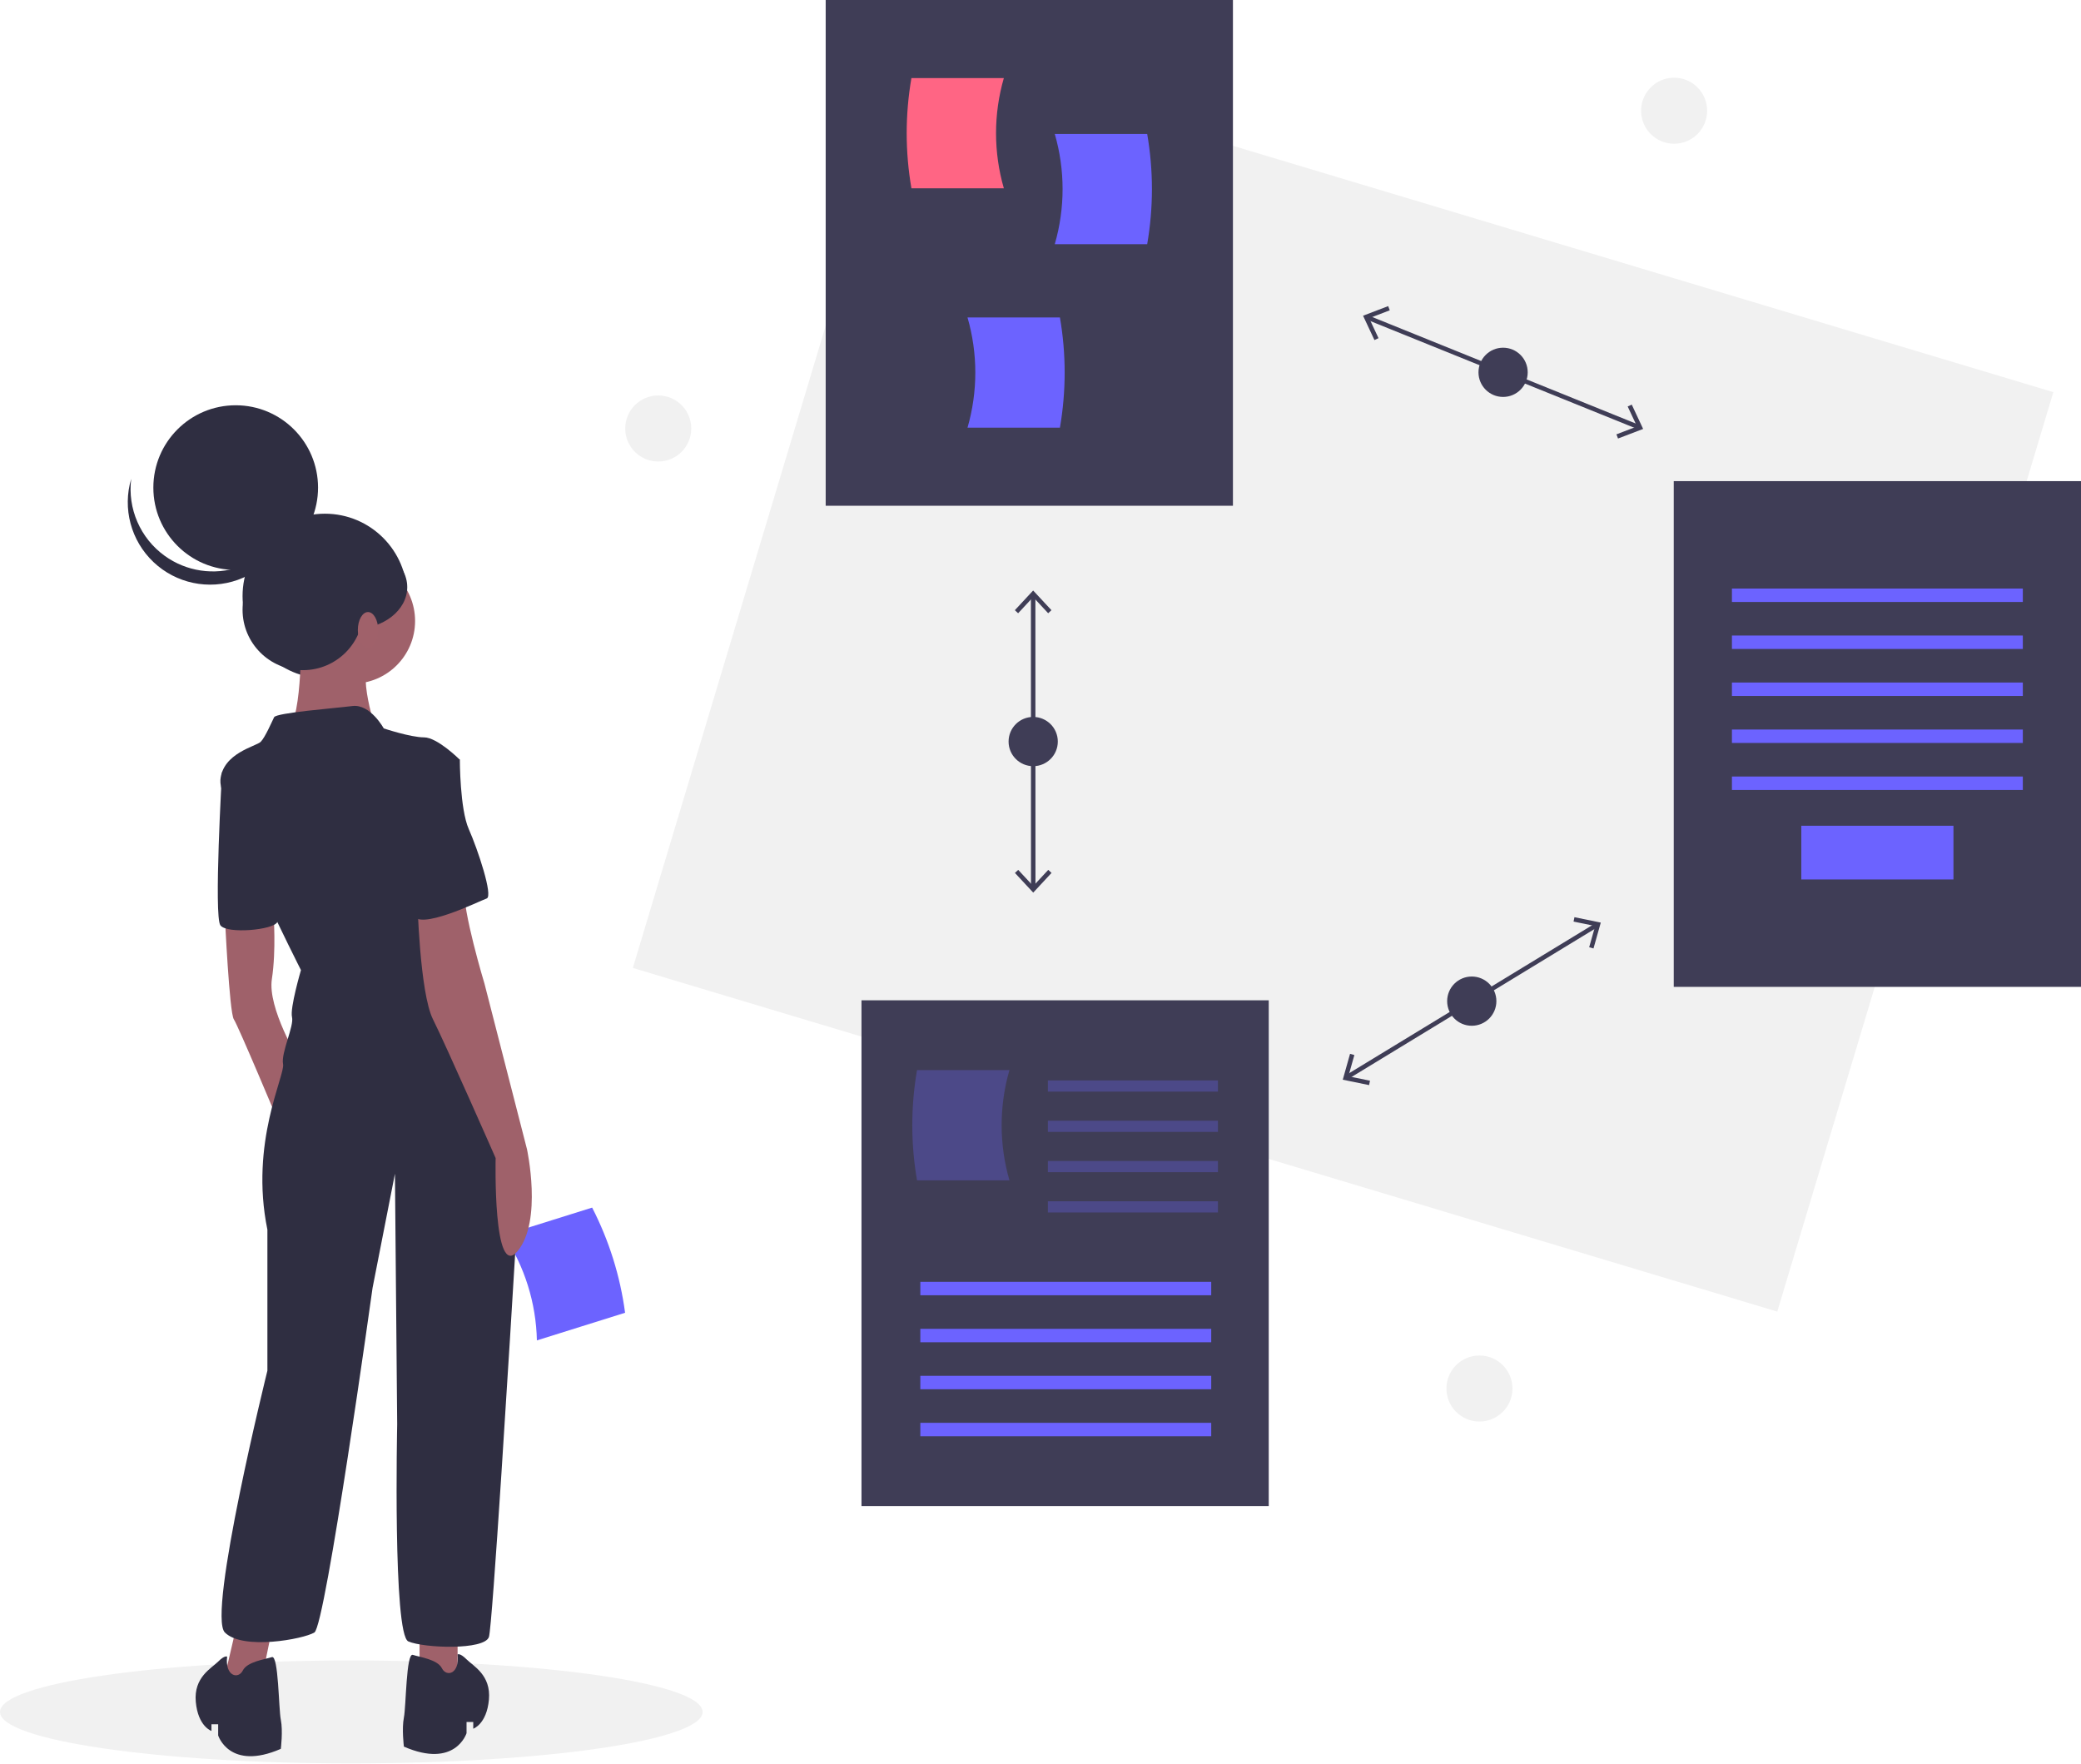
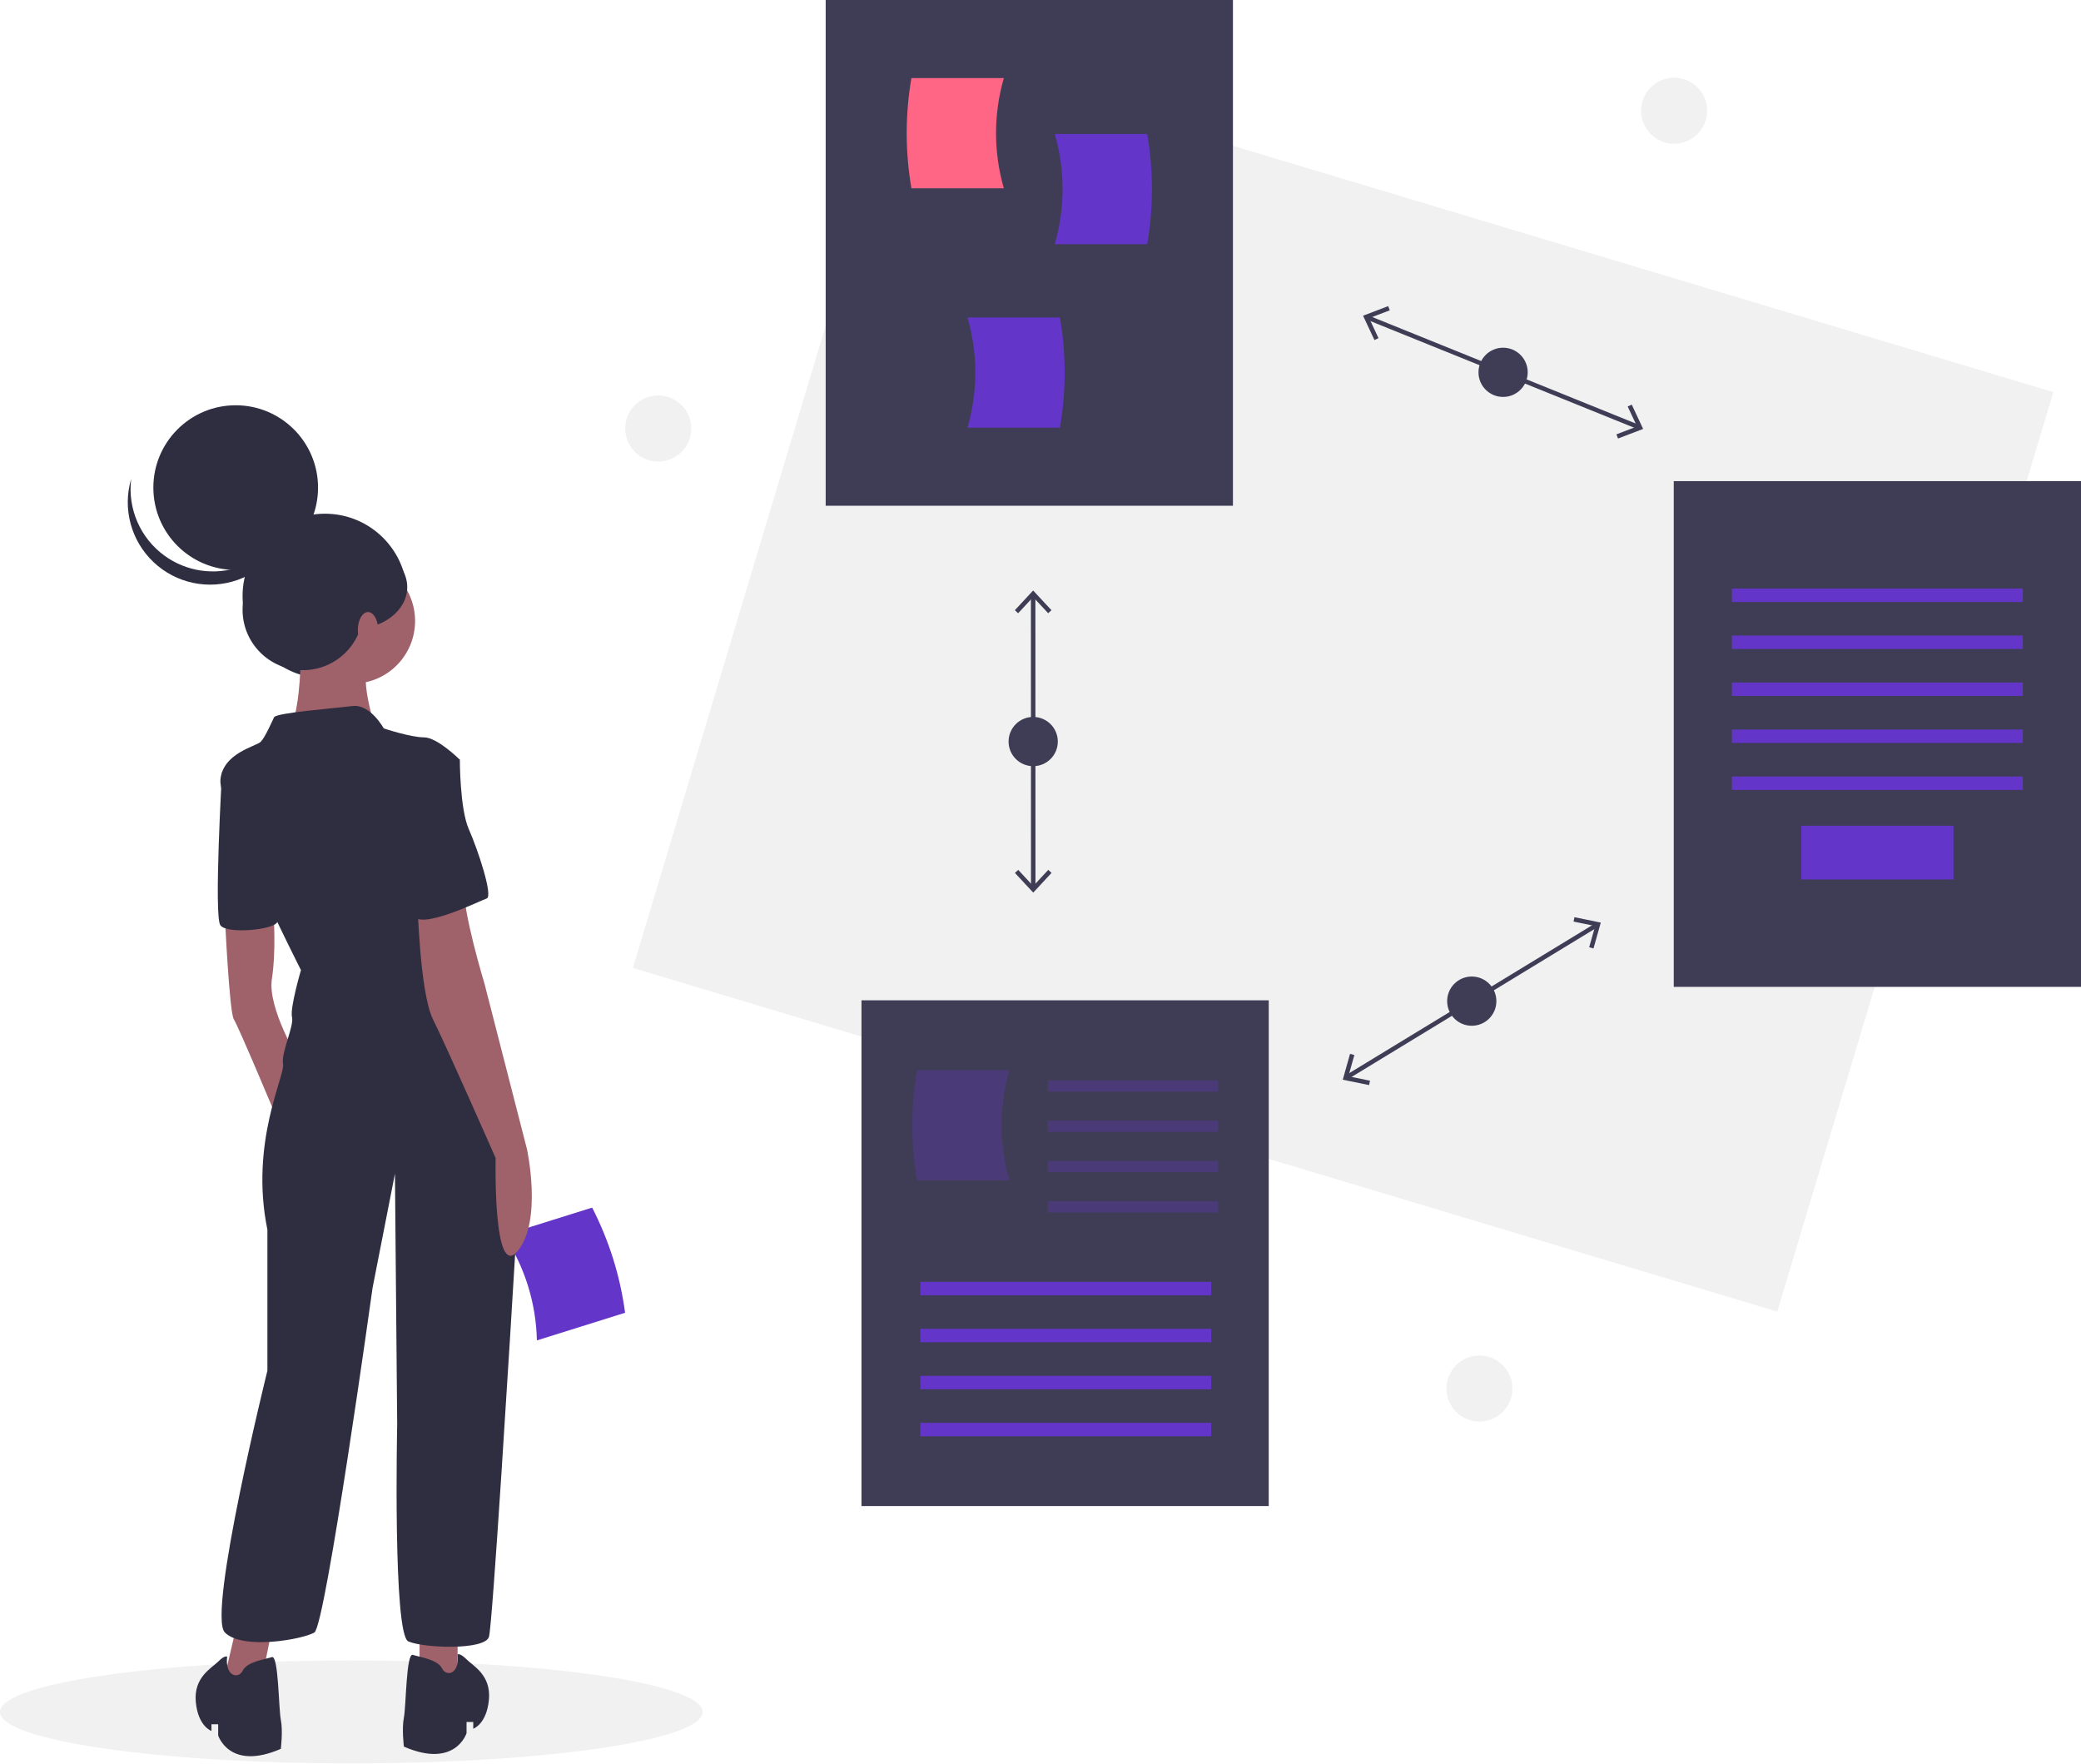
<svg xmlns="http://www.w3.org/2000/svg" id="effd0595-b14c-4c7e-b56f-e463e9379f7d" data-name="Layer 1" width="930" height="788" viewBox="0 0 930 788">
  <circle cx="748.166" cy="49.477" r="14.756" fill="#f1f1f1" />
  <circle cx="661.166" cy="620.477" r="14.756" fill="#f1f1f1" />
  <circle cx="294.166" cy="191.477" r="14.756" fill="#f1f1f1" />
  <ellipse cx="157" cy="765" rx="157" ry="23" fill="#f1f1f1" />
-   <path d="M374.936,654.976,414.351,642.628a144.462,144.462,0,0,0-14.722-46.995l-39.415,12.348A88.611,88.611,0,0,1,374.936,654.976Z" transform="translate(-135 -56)" fill="#6c63ff" />
+   <path d="M374.936,654.976,414.351,642.628a144.462,144.462,0,0,0-14.722-46.995l-39.415,12.348A88.611,88.611,0,0,1,374.936,654.976Z" transform="translate(-135 -56)" fill="#6435c9" />
  <circle cx="145.2" cy="266.353" r="36.8" fill="#2f2e41" />
  <polygon points="105.5 727.5 98.5 757.5 115.5 757.5 122.5 723.5 105.5 727.5" fill="#9f616a" />
  <polygon points="187.5 727.5 187.5 755.5 204.5 757.5 204.5 727.5 187.5 727.5" fill="#9f616a" />
  <path d="M235.5,465.5s2,43,4,46,20,46,20,46l9-28s-14-23-12-36,.74-28.997.74-28.997Z" transform="translate(-135 -56)" fill="#9f616a" />
  <circle cx="157.5" cy="277.5" r="28" fill="#9f616a" />
  <path d="M269.5,336.5s1,40-6,46,40,1,40,1-10-28-2-34S269.5,336.5,269.5,336.5Z" transform="translate(-135 -56)" fill="#9f616a" />
  <path d="M306.5,381.5s-6-11-14-10-34,3-35,5-4,9-6,11-17,5-18,17,36,85,36,85-5,17-4,21-5,16-4,21-15,35-7,74v63s-27,109-19,117,35,3,40,0,26-154,26-154l10-51,1,112s-2,94,5,97,34,4,36-2c1.56-4.68,9.202-129.189,12.491-183.766a203.905,203.905,0,0,0-4.403-56.175C357.426,528.68,351.384,506.502,344.5,497.5c-13-17-21-71-21-71l17-31s-10-10-16-10S306.5,381.5,306.5,381.5Z" transform="translate(-135 -56)" fill="#2f2e41" />
  <path d="M239.5,397.5l-5.274,3.589S230.5,465.5,233.5,469.5s23.857,2.048,25.429-1.476S239.5,397.5,239.5,397.5Z" transform="translate(-135 -56)" fill="#2f2e41" />
  <path d="M321.5,457.5s1,42,7,54,28,62,28,62-1.277,55.032,9.861,41.516S370.5,569.5,370.5,569.5l-19-74s-10-33-9-43S321.5,457.5,321.5,457.5Z" transform="translate(-135 -56)" fill="#9f616a" />
  <path d="M339.5,795.299s1-.799,4,2.201,11,7,10,18-7,13-7,13v-3h-3v5s-5,16-28,6c0,0-1-8,0-13s1-29,4-28,11,2,13,6S340.5,804.098,339.5,795.299Z" transform="translate(-135 -56)" fill="#2f2e41" />
  <path d="M236.5,796.299s-1-.799-4,2.201-11,7-10,18,7,13,7,13v-3h3v5s5,16,28,6c0,0,1-8,0-13s-1-29-4-28-11,2-13,6S235.5,805.098,236.5,796.299Z" transform="translate(-135 -56)" fill="#2f2e41" />
  <path d="M326.5,392.5l14,3s0,22,4,31,11,30,8,31-31,15-33,7S312.5,392.5,326.5,392.5Z" transform="translate(-135 -56)" fill="#2f2e41" />
  <circle cx="105.334" cy="217.9" r="36.8" fill="#2f2e41" />
  <path d="M208.592,304.372a36.802,36.802,0,0,0,56.829-19.323A36.802,36.802,0,1,1,193.634,269.958,36.788,36.788,0,0,0,208.592,304.372Z" transform="translate(-135 -56)" fill="#2f2e41" />
  <circle cx="135.387" cy="272.486" r="26.987" fill="#2f2e41" />
  <ellipse cx="158.08" cy="262.366" rx="23.92" ry="18.707" fill="#2f2e41" />
  <ellipse cx="164.46" cy="281.535" rx="4.54" ry="8.032" fill="#a0616a" />
  <rect x="468.235" y="145.388" width="534" height="429" transform="matrix(0.95775, 0.2876, -0.2876, 0.95775, -0.4351, -252.2463)" fill="#f1f1f1" />
  <line x1="611.165" y1="141.893" x2="732.305" y2="190.858" fill="none" stroke="#3f3d56" stroke-miterlimit="10" stroke-width="2" />
  <polygon points="614.244 151.96 616.058 151.113 611.876 142.182 621.09 138.664 620.374 136.795 609.153 141.082 614.244 151.96" fill="#3f3d56" />
  <polygon points="723.096 195.958 722.38 194.089 731.593 190.572 727.412 181.64 729.226 180.793 734.316 191.673 723.096 195.958" fill="#3f3d56" />
  <circle cx="671.735" cy="166.375" r="11" fill="#3f3d56" />
  <line x1="601.934" y1="481.351" x2="713.537" y2="413.4" fill="none" stroke="#3f3d56" stroke-miterlimit="10" stroke-width="2" />
  <polygon points="611.848 484.891 612.251 482.93 602.59 480.953 605.268 471.461 603.341 470.919 600.082 482.48 611.848 484.891" fill="#3f3d56" />
  <polygon points="712.13 423.833 710.203 423.291 712.882 413.801 703.22 411.822 703.624 409.862 715.391 412.274 712.13 423.833" fill="#3f3d56" />
  <circle cx="657.735" cy="447.375" r="11" fill="#3f3d56" />
  <line x1="461.716" y1="266.044" x2="461.755" y2="396.706" fill="none" stroke="#3f3d56" stroke-miterlimit="10" stroke-width="2" />
  <polygon points="453.538 272.674 455.003 274.038 461.714 266.812 468.431 274.034 469.895 272.669 461.713 263.875 453.538 272.674" fill="#3f3d56" />
  <polygon points="453.573 390.082 455.038 388.717 461.753 395.939 468.466 388.713 469.931 390.077 461.754 398.875 453.573 390.082" fill="#3f3d56" />
  <circle cx="461.735" cy="331.375" r="11" fill="#3f3d56" />
  <rect x="369" width="182" height="226" fill="#3f3d56" />
  <path d="M583.621,140.134H542.317a144.462,144.462,0,0,1,0-49.247H583.621A88.612,88.612,0,0,0,583.621,140.134Z" transform="translate(-135 -56)" fill="#ff6584" />
-   <path d="M606.379,165.112h41.304a144.462,144.462,0,0,0,0-49.247H606.379A88.612,88.612,0,0,1,606.379,165.112Z" transform="translate(-135 -56)" fill="#6c63ff" />
-   <path d="M567.379,247.112h41.304a144.462,144.462,0,0,0,0-49.247H567.379A88.612,88.612,0,0,1,567.379,247.112Z" transform="translate(-135 -56)" fill="#6c63ff" />
+   <path d="M606.379,165.112h41.304a144.462,144.462,0,0,0,0-49.247H606.379A88.612,88.612,0,0,1,606.379,165.112Z" transform="translate(-135 -56)" fill="#6435c9" />
+   <path d="M567.379,247.112h41.304a144.462,144.462,0,0,0,0-49.247H567.379A88.612,88.612,0,0,1,567.379,247.112Z" transform="translate(-135 -56)" fill="#6435c9" />
  <rect x="748" y="215" width="182" height="226" fill="#3f3d56" />
-   <rect x="774" y="263" width="130" height="6" fill="#6c63ff" />
-   <rect x="774" y="284" width="130" height="6" fill="#6c63ff" />
-   <rect x="774" y="305" width="130" height="6" fill="#6c63ff" />
-   <rect x="774" y="326" width="130" height="6" fill="#6c63ff" />
-   <rect x="774" y="347" width="130" height="6" fill="#6c63ff" />
-   <rect x="805" y="369" width="68" height="24" fill="#6c63ff" />
+   <rect x="774" y="263" width="130" height="6" fill="#6435c9" />
+   <rect x="774" y="284" width="130" height="6" fill="#6435c9" />
+   <rect x="774" y="305" width="130" height="6" fill="#6435c9" />
+   <rect x="774" y="326" width="130" height="6" fill="#6435c9" />
+   <rect x="774" y="347" width="130" height="6" fill="#6435c9" />
+   <rect x="805" y="369" width="68" height="24" fill="#6435c9" />
  <rect x="385" y="447" width="182" height="226" fill="#3f3d56" />
-   <rect x="411.297" y="572.806" width="130" height="6" fill="#6c63ff" />
-   <rect x="411.297" y="593.806" width="130" height="6" fill="#6c63ff" />
-   <rect x="411.297" y="614.806" width="130" height="6" fill="#6c63ff" />
-   <rect x="411.297" y="635.806" width="130" height="6" fill="#6c63ff" />
-   <path d="M586.121,583.441H544.817a144.462,144.462,0,0,1,0-49.247H586.121A88.612,88.612,0,0,0,586.121,583.441Z" transform="translate(-135 -56)" fill="#6c63ff" opacity="0.3" />
-   <rect x="468.297" y="482.806" width="76" height="5" fill="#6c63ff" opacity="0.3" />
-   <rect x="468.297" y="500.806" width="76" height="5" fill="#6c63ff" opacity="0.3" />
-   <rect x="468.297" y="518.806" width="76" height="5" fill="#6c63ff" opacity="0.3" />
-   <rect x="468.297" y="536.806" width="76" height="5" fill="#6c63ff" opacity="0.3" />
+   <rect x="411.297" y="572.806" width="130" height="6" fill="#6435c9" />
+   <rect x="411.297" y="593.806" width="130" height="6" fill="#6435c9" />
+   <rect x="411.297" y="614.806" width="130" height="6" fill="#6435c9" />
+   <rect x="411.297" y="635.806" width="130" height="6" fill="#6435c9" />
+   <path d="M586.121,583.441H544.817a144.462,144.462,0,0,1,0-49.247H586.121A88.612,88.612,0,0,0,586.121,583.441Z" transform="translate(-135 -56)" fill="#6435c9" opacity="0.3" />
+   <rect x="468.297" y="482.806" width="76" height="5" fill="#6435c9" opacity="0.3" />
+   <rect x="468.297" y="500.806" width="76" height="5" fill="#6435c9" opacity="0.3" />
+   <rect x="468.297" y="518.806" width="76" height="5" fill="#6435c9" opacity="0.3" />
+   <rect x="468.297" y="536.806" width="76" height="5" fill="#6435c9" opacity="0.3" />
</svg>
